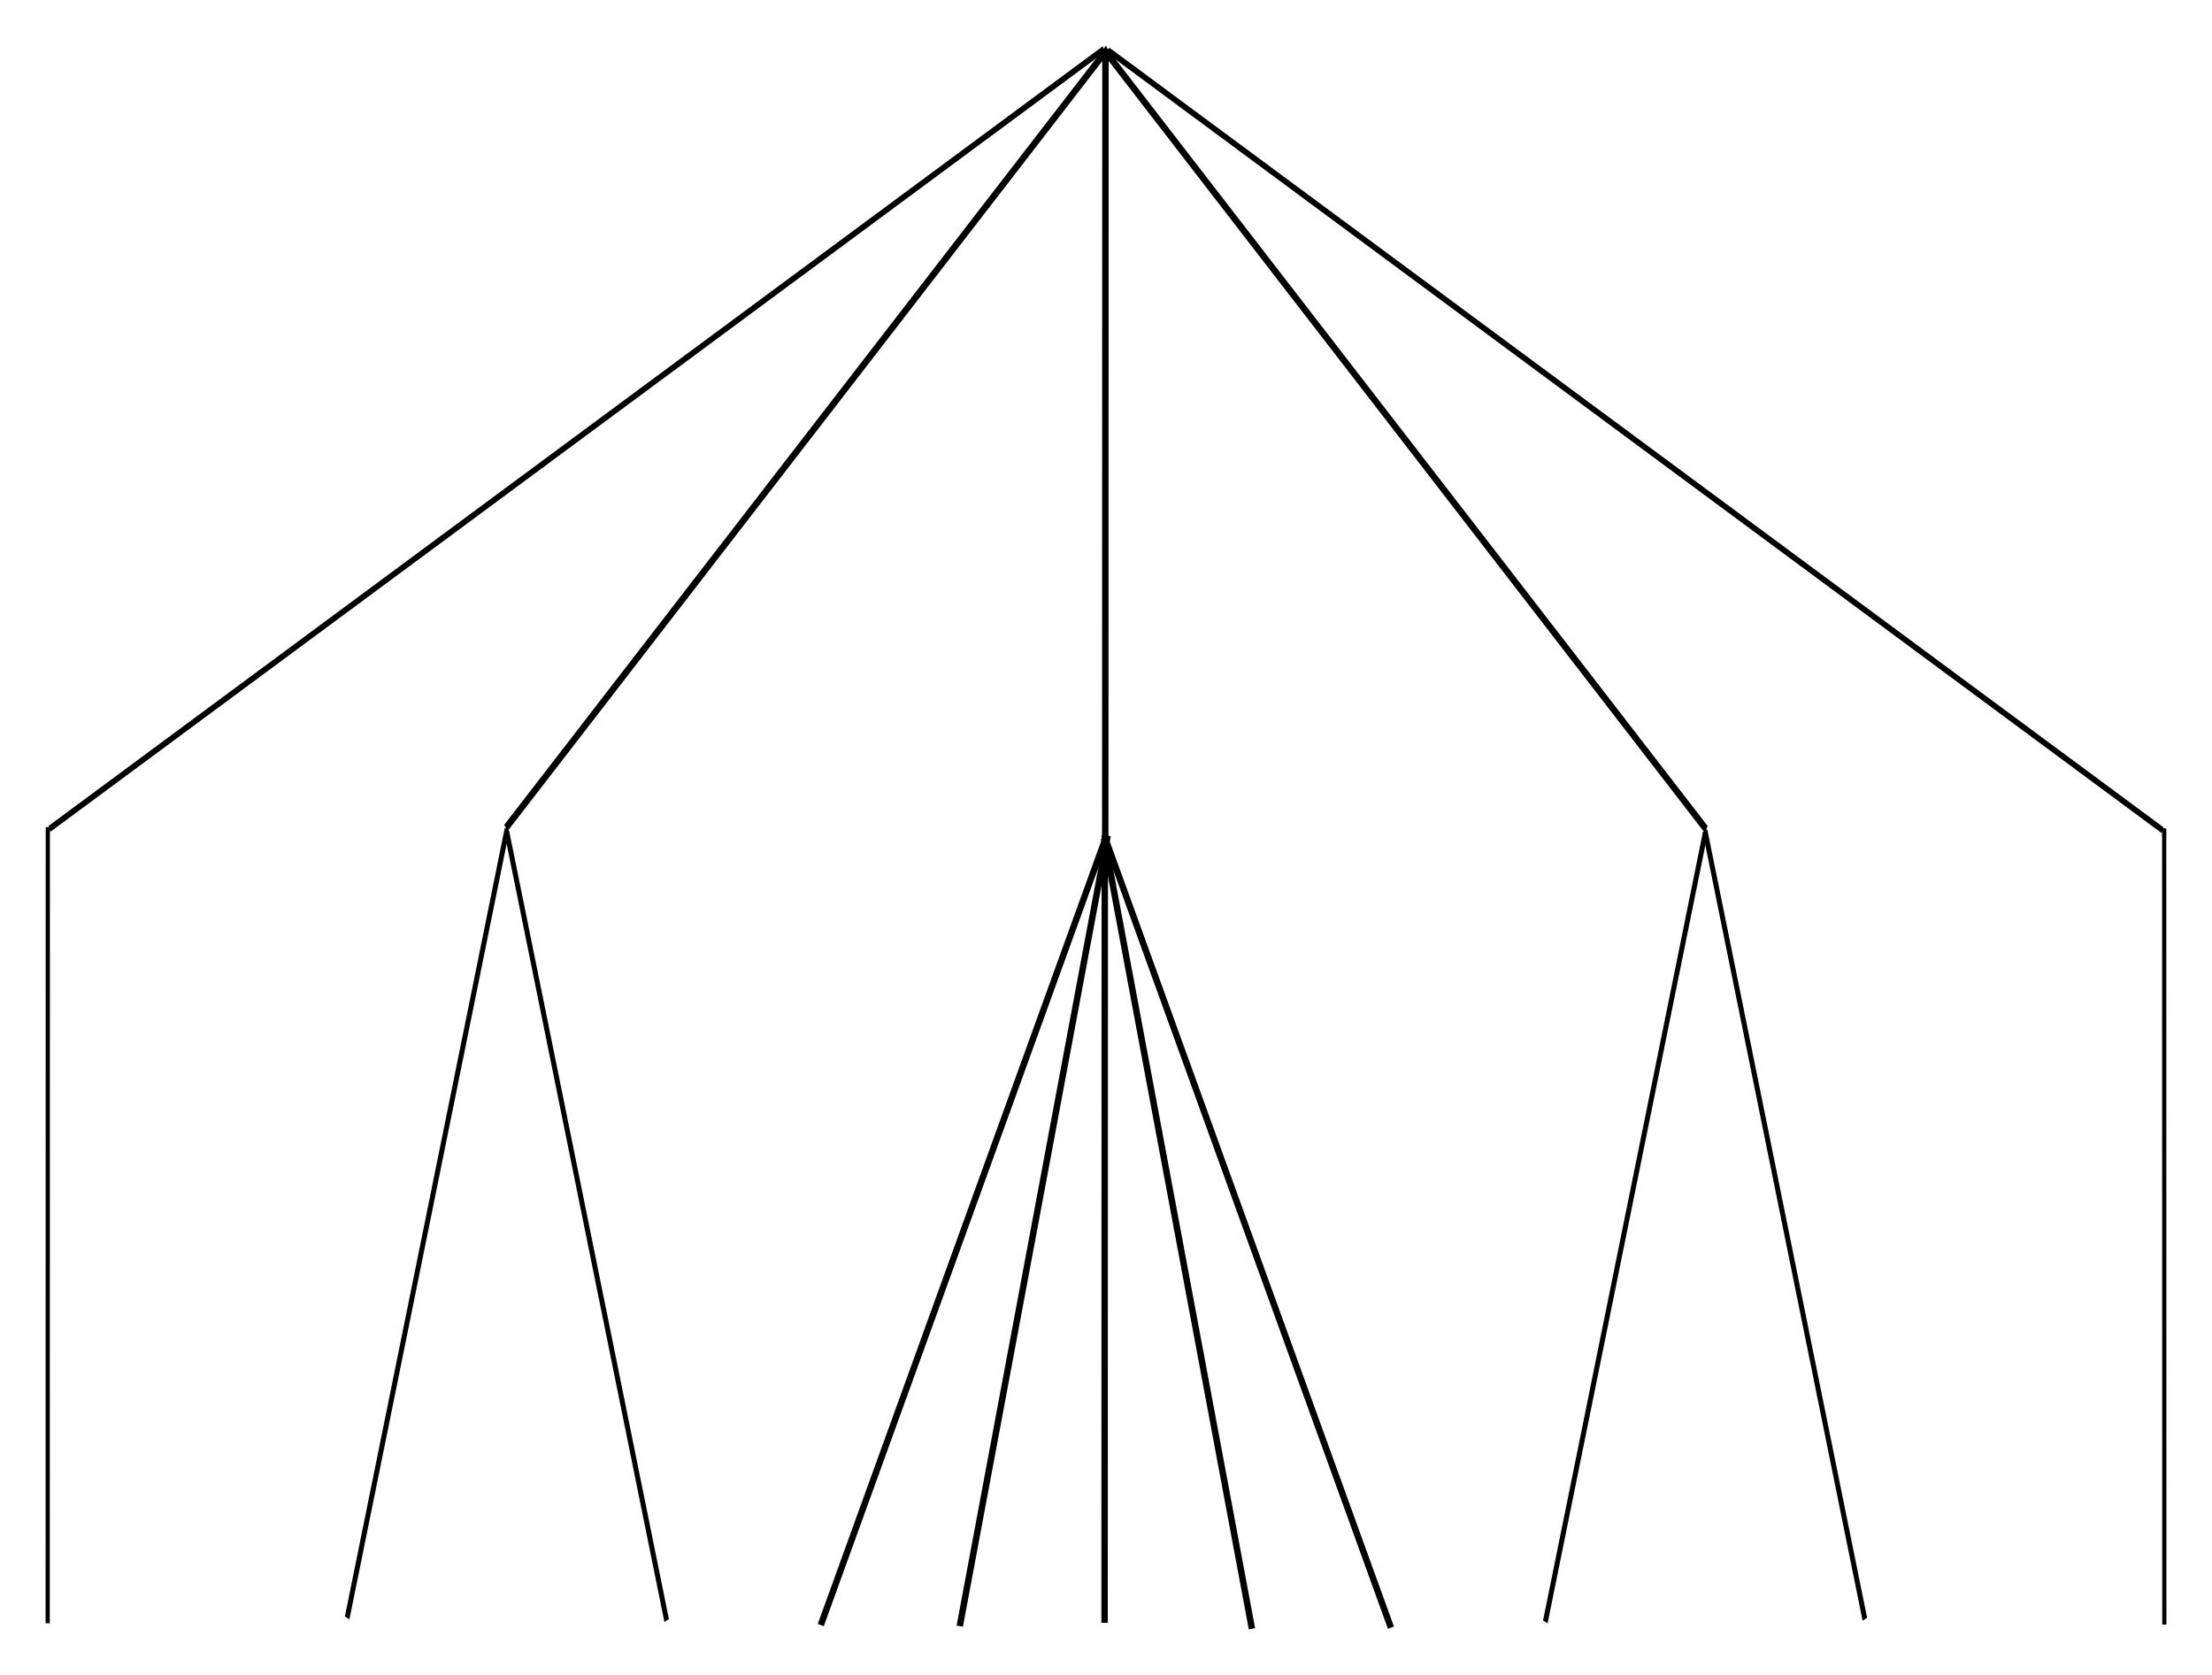
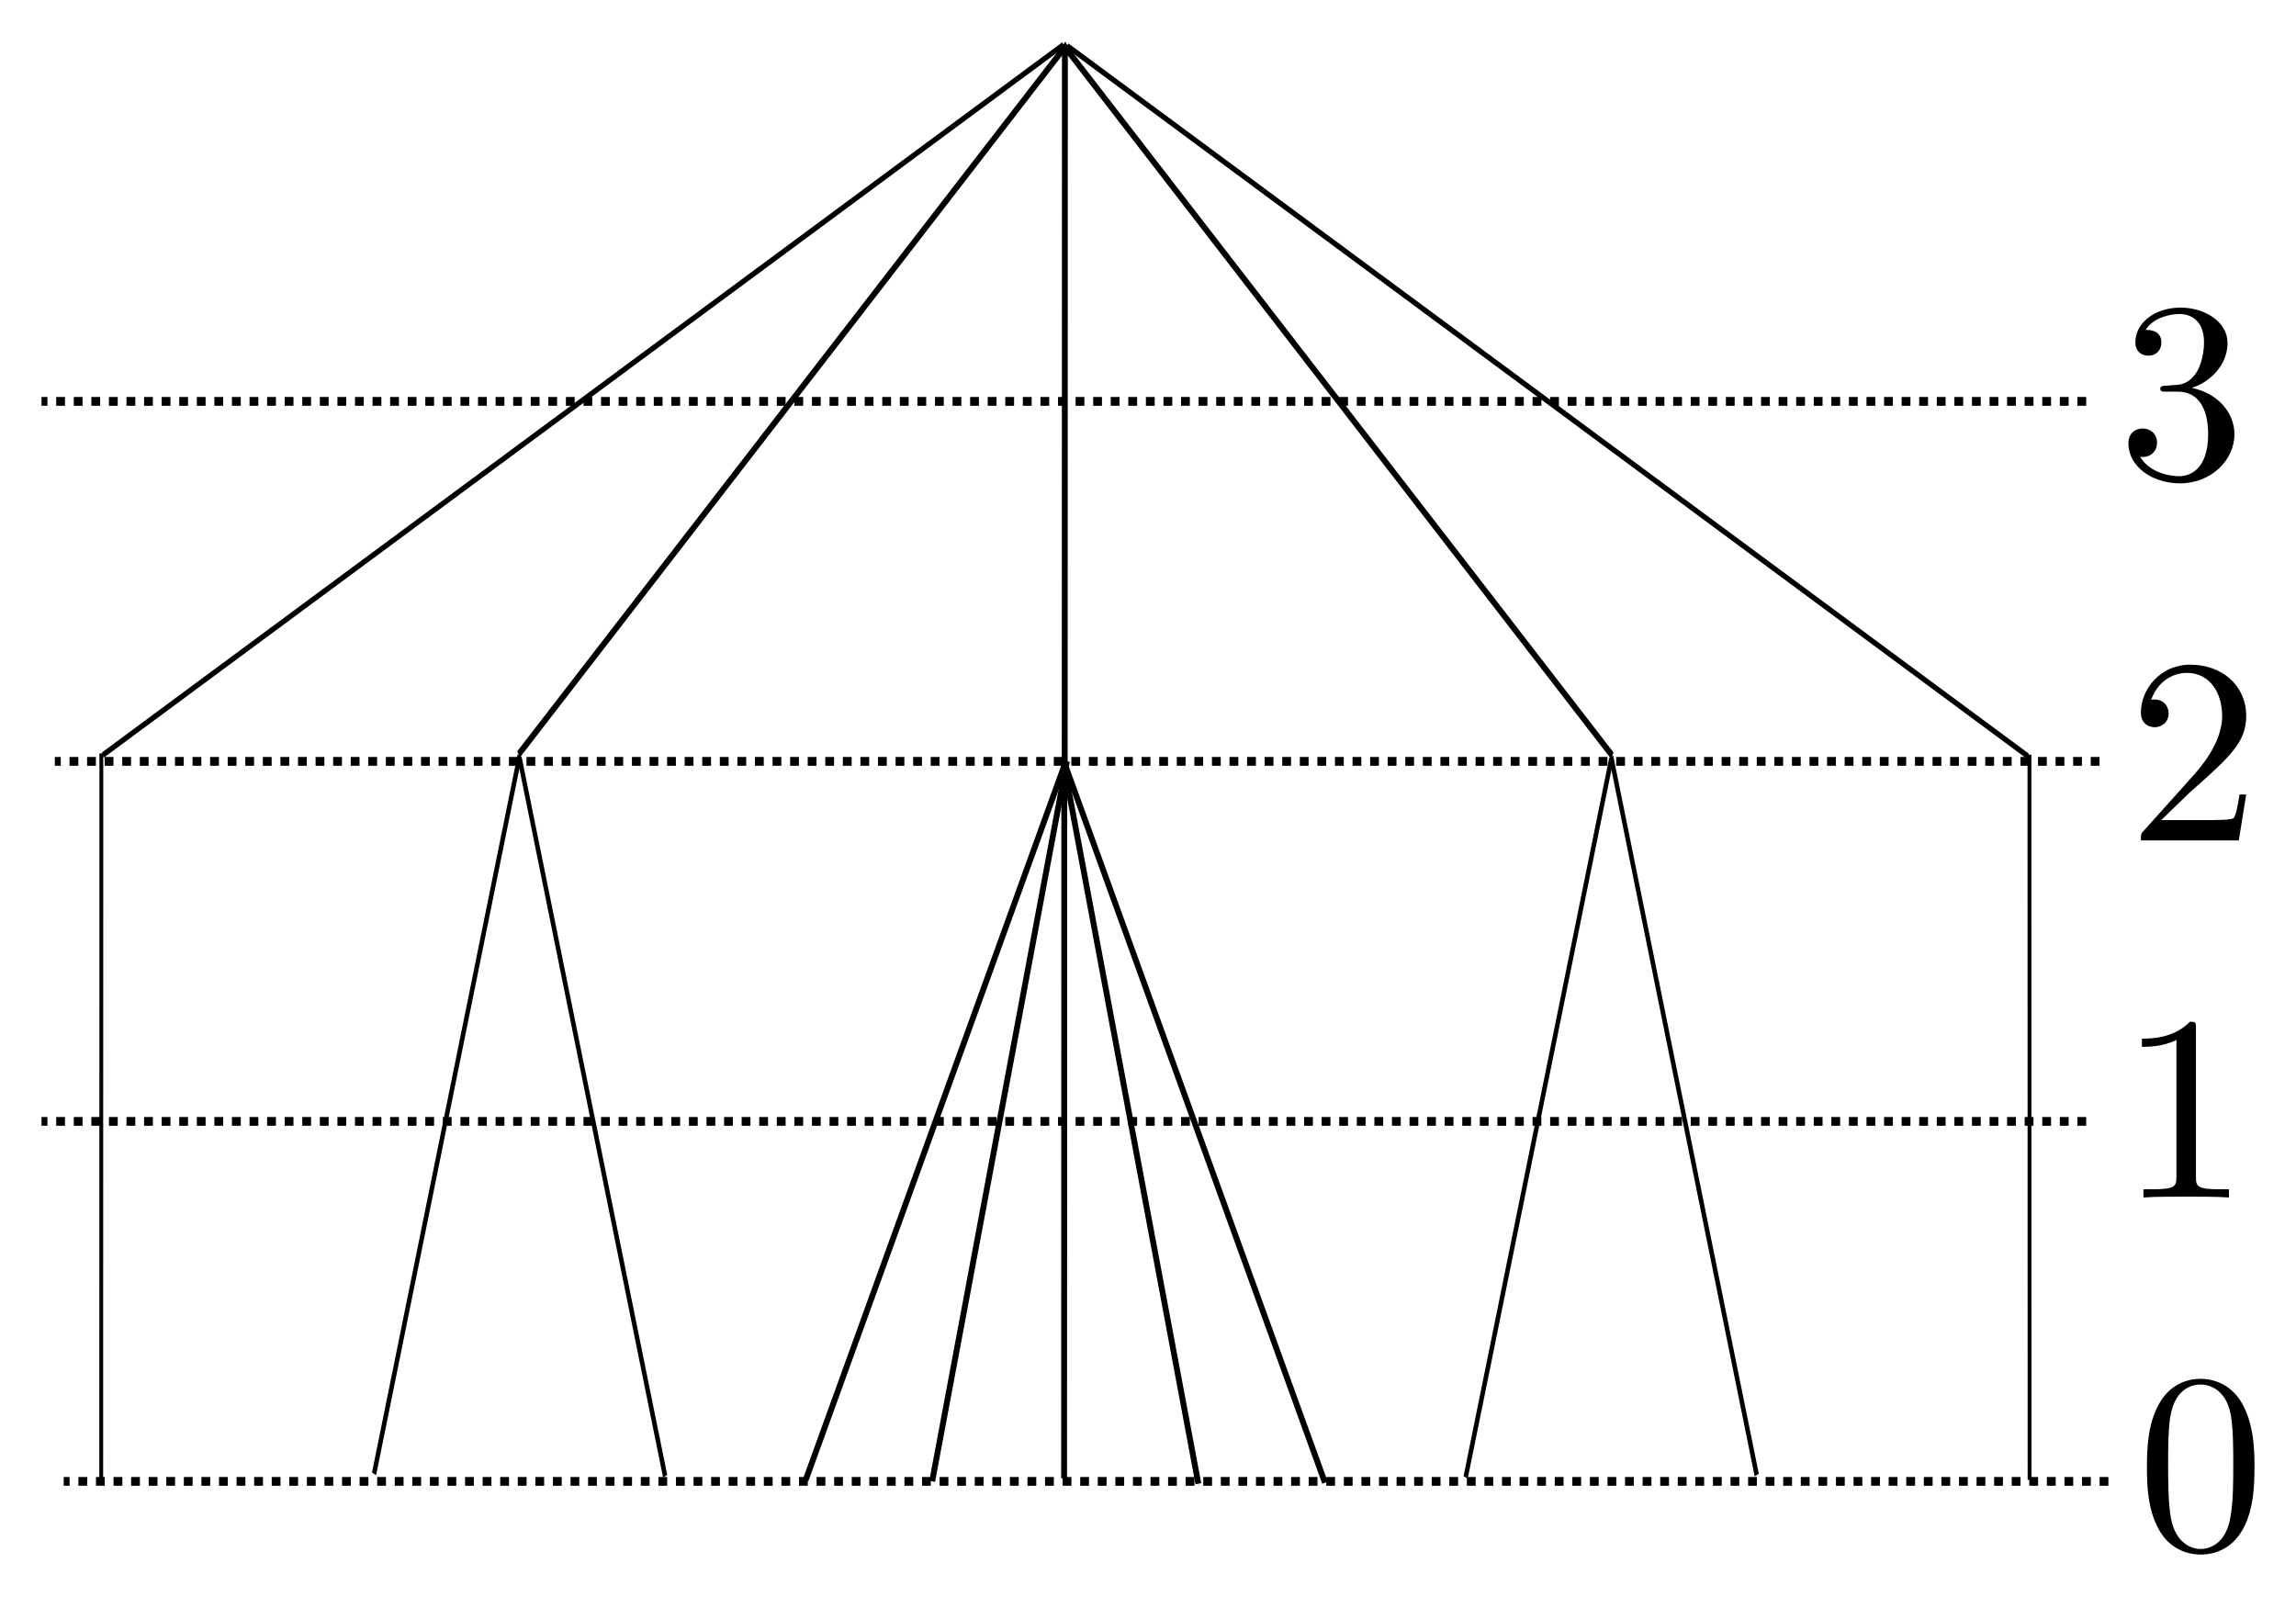
- <svg xmlns="http://www.w3.org/2000/svg" width="97.078mm" height="73.504mm" viewBox="0 0 343.976 260.446" id="svg2" version="1.1">
+ <svg xmlns="http://www.w3.org/2000/svg" width="110.604mm" height="76.892mm" viewBox="0 0 391.905 272.45" id="svg2" version="1.1">
  <defs id="defs4" />
-   <g transform="translate(-126.6126,-481.9817)" id="layer1">
-     <path style="fill:none;fill-rule:evenodd;stroke:#000000;stroke-width:1;stroke-linecap:butt;stroke-linejoin:miter;stroke-miterlimit:4;stroke-dasharray:none;stroke-opacity:1" d="m 298.413,611.852 c -0.032,122.474 -0.032,122.474 -0.032,122.474" id="path4150-6-9" />
-     <path style="fill:none;fill-rule:evenodd;stroke:#000000;stroke-width:1;stroke-linecap:butt;stroke-linejoin:miter;stroke-miterlimit:4;stroke-dasharray:none;stroke-opacity:1" d="M 298.853,611.928 C 275.861,734.844 275.861,734.844 275.861,734.844" id="path4150-7-5-3-0" />
-     <path style="fill:none;fill-rule:evenodd;stroke:#000000;stroke-width:1;stroke-linecap:butt;stroke-linejoin:miter;stroke-miterlimit:4;stroke-dasharray:none;stroke-opacity:1" d="M 298.607,612.15 C 254.247,734.676 254.247,734.676 254.247,734.676" id="path4150-36-5-9" />
-     <path style="fill:none;fill-rule:evenodd;stroke:#000000;stroke-width:1;stroke-linecap:butt;stroke-linejoin:miter;stroke-miterlimit:4;stroke-dasharray:none;stroke-opacity:1" d="m 298.305,612.333 c 22.991,122.916 22.991,122.916 22.991,122.916" id="path4150-7-5-3-0-2" />
-     <path style="fill:none;fill-rule:evenodd;stroke:#000000;stroke-width:1;stroke-linecap:butt;stroke-linejoin:miter;stroke-miterlimit:4;stroke-dasharray:none;stroke-opacity:1" d="m 298.552,612.554 c 44.359,122.527 44.359,122.527 44.359,122.527" id="path4150-36-5-9-6" />
+   <g id="layer1" transform="translate(-116.748,-481.9817)">
+     <path id="path4150-6-9" d="m 298.413,611.852 c -0.032,122.474 -0.032,122.474 -0.032,122.474" style="fill:none;fill-rule:evenodd;stroke:#000000;stroke-width:1;stroke-linecap:butt;stroke-linejoin:miter;stroke-miterlimit:4;stroke-dasharray:none;stroke-opacity:1" />
+     <path id="path4150-7-5-3-0" d="M 298.853,611.928 C 275.861,734.844 275.861,734.844 275.861,734.844" style="fill:none;fill-rule:evenodd;stroke:#000000;stroke-width:1;stroke-linecap:butt;stroke-linejoin:miter;stroke-miterlimit:4;stroke-dasharray:none;stroke-opacity:1" />
+     <path id="path4150-36-5-9" d="M 298.607,612.15 C 254.247,734.676 254.247,734.676 254.247,734.676" style="fill:none;fill-rule:evenodd;stroke:#000000;stroke-width:1;stroke-linecap:butt;stroke-linejoin:miter;stroke-miterlimit:4;stroke-dasharray:none;stroke-opacity:1" />
+     <path id="path4150-7-5-3-0-2" d="m 298.305,612.333 c 22.991,122.916 22.991,122.916 22.991,122.916" style="fill:none;fill-rule:evenodd;stroke:#000000;stroke-width:1;stroke-linecap:butt;stroke-linejoin:miter;stroke-miterlimit:4;stroke-dasharray:none;stroke-opacity:1" />
+     <path id="path4150-36-5-9-6" d="m 298.552,612.554 c 44.359,122.527 44.359,122.527 44.359,122.527" style="fill:none;fill-rule:evenodd;stroke:#000000;stroke-width:1;stroke-linecap:butt;stroke-linejoin:miter;stroke-miterlimit:4;stroke-dasharray:none;stroke-opacity:1" />
    <g id="g4335">
-       <g id="g4331" transform="matrix(0.6544104,0,0,1.010873,103.0853,-5.375754)">
-         <path style="fill:none;fill-rule:evenodd;stroke:#000000;stroke-width:1;stroke-linecap:butt;stroke-linejoin:miter;stroke-miterlimit:4;stroke-dasharray:none;stroke-opacity:1" d="M 298.203,489.686 C 47.695,609.62 47.695,609.62 47.695,609.62" id="path4150-36-5-92" />
-         <path style="fill:none;fill-rule:evenodd;stroke:#000000;stroke-width:1;stroke-linecap:butt;stroke-linejoin:miter;stroke-miterlimit:4;stroke-dasharray:none;stroke-opacity:1" d="m 47.313,609.34 c -0.032,122.474 -0.032,122.474 -0.032,122.474" id="path4150-6-9-3" />
+       <g transform="matrix(0.6544104,0,0,1.010873,103.0853,-5.375754)" id="g4331">
+         <path id="path4150-36-5-92" d="M 298.203,489.686 C 47.695,609.62 47.695,609.62 47.695,609.62" style="fill:none;fill-rule:evenodd;stroke:#000000;stroke-width:1;stroke-linecap:butt;stroke-linejoin:miter;stroke-miterlimit:4;stroke-dasharray:none;stroke-opacity:1" />
+         <path id="path4150-6-9-3" d="m 47.313,609.34 c -0.032,122.474 -0.032,122.474 -0.032,122.474" style="fill:none;fill-rule:evenodd;stroke:#000000;stroke-width:1;stroke-linecap:butt;stroke-linejoin:miter;stroke-miterlimit:4;stroke-dasharray:none;stroke-opacity:1" />
      </g>
-       <g id="g4311" transform="matrix(0.5604195,0,0,1.000683,131.392,-0.4178711)" style="stroke-width:1.335;stroke-miterlimit:4;stroke-dasharray:none">
-         <path style="fill:none;fill-rule:evenodd;stroke:#000000;stroke-width:1.335;stroke-linecap:butt;stroke-linejoin:miter;stroke-miterlimit:4;stroke-dasharray:none;stroke-opacity:1" d="M 298.771,489.692 C 131.804,610.759 131.804,610.759 131.804,610.759" id="path4150-36-5" />
-         <path style="fill:none;fill-rule:evenodd;stroke:#000000;stroke-width:1.335;stroke-linecap:butt;stroke-linejoin:miter;stroke-miterlimit:4;stroke-dasharray:none;stroke-opacity:1" d="M 132.155,610.96 C 87.796,733.487 87.796,733.487 87.796,733.487" id="path4150-36-5-9-8" />
-         <path style="fill:none;fill-rule:evenodd;stroke:#000000;stroke-width:1.335;stroke-linecap:butt;stroke-linejoin:miter;stroke-miterlimit:4;stroke-dasharray:none;stroke-opacity:1" d="m 132.101,611.365 c 44.359,122.527 44.359,122.527 44.359,122.527" id="path4150-36-5-9-6-4" />
+       <g style="stroke-width:1.335;stroke-miterlimit:4;stroke-dasharray:none" transform="matrix(0.5604195,0,0,1.000683,131.392,-0.4178711)" id="g4311">
+         <path id="path4150-36-5" d="M 298.771,489.692 C 131.804,610.759 131.804,610.759 131.804,610.759" style="fill:none;fill-rule:evenodd;stroke:#000000;stroke-width:1.335;stroke-linecap:butt;stroke-linejoin:miter;stroke-miterlimit:4;stroke-dasharray:none;stroke-opacity:1" />
+         <path id="path4150-36-5-9-8" d="M 132.155,610.96 C 87.796,733.487 87.796,733.487 87.796,733.487" style="fill:none;fill-rule:evenodd;stroke:#000000;stroke-width:1.335;stroke-linecap:butt;stroke-linejoin:miter;stroke-miterlimit:4;stroke-dasharray:none;stroke-opacity:1" />
+         <path id="path4150-36-5-9-6-4" d="m 132.101,611.365 c 44.359,122.527 44.359,122.527 44.359,122.527" style="fill:none;fill-rule:evenodd;stroke:#000000;stroke-width:1.335;stroke-linecap:butt;stroke-linejoin:miter;stroke-miterlimit:4;stroke-dasharray:none;stroke-opacity:1" />
      </g>
    </g>
-     <path style="fill:none;fill-rule:evenodd;stroke:#000000;stroke-width:1;stroke-linecap:butt;stroke-linejoin:miter;stroke-miterlimit:4;stroke-dasharray:none;stroke-opacity:1" d="m 298.516,489.585 c -0.032,122.474 -0.032,122.474 -0.032,122.474" id="path4150-6-9-36" />
-     <g id="g4335-7" transform="matrix(-1,0,0,1,597.2014,0.2040951)">
-       <g id="g4331-5" transform="matrix(0.6544104,0,0,1.010873,103.0853,-5.375754)">
-         <path style="fill:none;fill-rule:evenodd;stroke:#000000;stroke-width:1;stroke-linecap:butt;stroke-linejoin:miter;stroke-miterlimit:4;stroke-dasharray:none;stroke-opacity:1" d="M 298.203,489.686 C 47.695,609.62 47.695,609.62 47.695,609.62" id="path4150-36-5-92-3" />
-         <path style="fill:none;fill-rule:evenodd;stroke:#000000;stroke-width:1;stroke-linecap:butt;stroke-linejoin:miter;stroke-miterlimit:4;stroke-dasharray:none;stroke-opacity:1" d="m 47.313,609.34 c -0.032,122.474 -0.032,122.474 -0.032,122.474" id="path4150-6-9-3-5" />
+     <path id="path4150-6-9-36" d="m 298.516,489.585 c -0.032,122.474 -0.032,122.474 -0.032,122.474" style="fill:none;fill-rule:evenodd;stroke:#000000;stroke-width:1;stroke-linecap:butt;stroke-linejoin:miter;stroke-miterlimit:4;stroke-dasharray:none;stroke-opacity:1" />
+     <g transform="matrix(-1,0,0,1,597.2014,0.2040951)" id="g4335-7">
+       <g transform="matrix(0.6544104,0,0,1.010873,103.0853,-5.375754)" id="g4331-5">
+         <path id="path4150-36-5-92-3" d="M 298.203,489.686 C 47.695,609.62 47.695,609.62 47.695,609.62" style="fill:none;fill-rule:evenodd;stroke:#000000;stroke-width:1;stroke-linecap:butt;stroke-linejoin:miter;stroke-miterlimit:4;stroke-dasharray:none;stroke-opacity:1" />
+         <path id="path4150-6-9-3-5" d="m 47.313,609.34 c -0.032,122.474 -0.032,122.474 -0.032,122.474" style="fill:none;fill-rule:evenodd;stroke:#000000;stroke-width:1;stroke-linecap:butt;stroke-linejoin:miter;stroke-miterlimit:4;stroke-dasharray:none;stroke-opacity:1" />
      </g>
-       <g id="g4311-6" transform="matrix(0.5604195,0,0,1.000683,131.392,-0.4178711)" style="stroke-width:1.335;stroke-miterlimit:4;stroke-dasharray:none">
-         <path style="fill:none;fill-rule:evenodd;stroke:#000000;stroke-width:1.335;stroke-linecap:butt;stroke-linejoin:miter;stroke-miterlimit:4;stroke-dasharray:none;stroke-opacity:1" d="M 298.771,489.692 C 131.804,610.759 131.804,610.759 131.804,610.759" id="path4150-36-5-2" />
-         <path style="fill:none;fill-rule:evenodd;stroke:#000000;stroke-width:1.335;stroke-linecap:butt;stroke-linejoin:miter;stroke-miterlimit:4;stroke-dasharray:none;stroke-opacity:1" d="M 132.155,610.96 C 87.796,733.487 87.796,733.487 87.796,733.487" id="path4150-36-5-9-8-9" />
-         <path style="fill:none;fill-rule:evenodd;stroke:#000000;stroke-width:1.335;stroke-linecap:butt;stroke-linejoin:miter;stroke-miterlimit:4;stroke-dasharray:none;stroke-opacity:1" d="m 132.101,611.365 c 44.359,122.527 44.359,122.527 44.359,122.527" id="path4150-36-5-9-6-4-1" />
+       <g style="stroke-width:1.335;stroke-miterlimit:4;stroke-dasharray:none" transform="matrix(0.5604195,0,0,1.000683,131.392,-0.4178711)" id="g4311-6">
+         <path id="path4150-36-5-2" d="M 298.771,489.692 C 131.804,610.759 131.804,610.759 131.804,610.759" style="fill:none;fill-rule:evenodd;stroke:#000000;stroke-width:1.335;stroke-linecap:butt;stroke-linejoin:miter;stroke-miterlimit:4;stroke-dasharray:none;stroke-opacity:1" />
+         <path id="path4150-36-5-9-8-9" d="M 132.155,610.96 C 87.796,733.487 87.796,733.487 87.796,733.487" style="fill:none;fill-rule:evenodd;stroke:#000000;stroke-width:1.335;stroke-linecap:butt;stroke-linejoin:miter;stroke-miterlimit:4;stroke-dasharray:none;stroke-opacity:1" />
+         <path id="path4150-36-5-9-6-4-1" d="m 132.101,611.365 c 44.359,122.527 44.359,122.527 44.359,122.527" style="fill:none;fill-rule:evenodd;stroke:#000000;stroke-width:1.335;stroke-linecap:butt;stroke-linejoin:miter;stroke-miterlimit:4;stroke-dasharray:none;stroke-opacity:1" />
+       </g>
+     </g>
+     <g id="g4245" transform="matrix(2.430109,0,0,2.430109,225.8596,365.6044)">
+       <g word-spacing="normal" letter-spacing="normal" font-size-adjust="none" font-stretch="normal" font-weight="normal" font-variant="normal" font-style="normal" stroke-miterlimit="10.433" xml:space="preserve" transform="matrix(0.3720652,0,0,-0.3720652,-65.1114,257.9822)" id="g4247" style="font-style:normal;font-variant:normal;font-weight:normal;font-stretch:normal;letter-spacing:normal;word-spacing:normal;text-anchor:start;fill:none;fill-opacity:1;fill-rule:evenodd;stroke:#000000;stroke-linecap:butt;stroke-linejoin:miter;stroke-miterlimit:10.433;stroke-dasharray:none;stroke-dashoffset:0;stroke-opacity:1">
+         <path id="path4249" d="m 462.33,409.84 5.28,5.12 c 7.77,6.88 10.76,9.57 10.76,14.55 0,5.68 -4.49,9.67 -10.57,9.67 -5.62,0 -9.31,-4.59 -9.31,-9.02 0,-2.79 2.49,-2.79 2.64,-2.79 0.85,0 2.59,0.6 2.59,2.64 0,1.29 -0.9,2.59 -2.64,2.59 -0.4,0 -0.5,0 -0.65,-0.05 1.15,3.24 3.84,5.08 6.73,5.08 4.53,0 6.67,-4.03 6.67,-8.12 0,-3.98 -2.49,-7.92 -5.23,-11.01 l -9.56,-10.66 c -0.55,-0.54 -0.55,-0.64 -0.55,-1.84 l 18.48,0 1.4,8.67 -1.25,0 c -0.25,-1.5 -0.6,-3.69 -1.1,-4.44 -0.34,-0.39 -3.63,-0.39 -4.73,-0.39 z" style="fill:#000000;stroke-width:0" />
+       </g>
+     </g>
+     <path id="path4164" d="m 476.63,734.851 c -349.008,0 -349.008,0 -349.008,0" style="fill:none;fill-rule:evenodd;stroke:#000000;stroke-width:1.5;stroke-linecap:butt;stroke-linejoin:miter;stroke-miterlimit:4;stroke-dasharray:1.5, 1.5;stroke-dashoffset:0;stroke-opacity:1" />
+     <path id="path4164-3" d="m 475.115,611.949 c -349.008,0 -349.008,0 -349.008,0" style="fill:none;fill-rule:evenodd;stroke:#000000;stroke-width:1.5;stroke-linecap:butt;stroke-linejoin:miter;stroke-miterlimit:4;stroke-dasharray:1.5, 1.5;stroke-dashoffset:0;stroke-opacity:1" />
+     <g id="g4199" transform="matrix(2.338504,0,0,2.338504,236.0123,432.8439)">
+       <g word-spacing="normal" letter-spacing="normal" font-size-adjust="none" font-stretch="normal" font-weight="normal" font-variant="normal" font-style="normal" stroke-miterlimit="10.433" xml:space="preserve" transform="matrix(0.3742331,0,0,-0.3742331,-65.4908,286.0939)" id="content" style="font-style:normal;font-variant:normal;font-weight:normal;font-stretch:normal;letter-spacing:normal;word-spacing:normal;text-anchor:start;fill:none;fill-opacity:1;fill-rule:evenodd;stroke:#000000;stroke-linecap:butt;stroke-linejoin:miter;stroke-miterlimit:10.433;stroke-dasharray:none;stroke-dashoffset:0;stroke-opacity:1">
+         <path id="path4202" d="m 478.44,422.14 0,0.74 -0.01,0.75 -0.02,0.75 -0.04,0.74 -0.04,0.75 -0.06,0.74 -0.08,0.74 -0.09,0.73 -0.12,0.73 -0.14,0.73 -0.16,0.72 -0.19,0.72 -0.21,0.72 -0.25,0.7 -0.28,0.7 -0.15,0.35 -0.16,0.34 c -2.28,4.8 -6.37,5.6 -8.47,5.6 -2.98,0 -6.62,-1.3 -8.67,-5.94 -1.59,-3.44 -1.84,-7.33 -1.84,-11.31 0,-3.74 0.2,-8.22 2.25,-12 2.14,-4.03 5.78,-5.03 8.22,-5.03 l 0,1.09 c -1.94,0 -4.89,1.25 -5.79,6.03 -0.54,2.98 -0.54,7.56 -0.54,10.52 0,3.18 0,6.46 0.4,9.15 0.94,5.94 4.68,6.38 5.93,6.38 1.64,0 4.93,-0.89 5.87,-5.83 0.5,-2.78 0.5,-6.58 0.5,-9.7 0,-3.75 0,-7.13 -0.55,-10.32 -0.75,-4.73 -3.59,-6.23 -5.82,-6.23 l 0,0 0,-1.09 c 2.68,0 6.46,1.04 8.67,5.78 1.59,3.43 1.84,7.31 1.84,11.25 z" style="fill:#000000;stroke-width:0" />
+       </g>
+     </g>
+     <path id="path4164-36" d="m 472.842,673.4 c -349.008,0 -349.008,0 -349.008,0" style="fill:none;fill-rule:evenodd;stroke:#000000;stroke-width:1.5;stroke-linecap:butt;stroke-linejoin:miter;stroke-miterlimit:4;stroke-dasharray:1.5, 1.5;stroke-dashoffset:0;stroke-opacity:1" />
+     <path id="path4164-7" d="m 472.842,550.498 c -349.008,0 -349.008,0 -349.008,0" style="fill:none;fill-rule:evenodd;stroke:#000000;stroke-width:1.5;stroke-linecap:butt;stroke-linejoin:miter;stroke-miterlimit:4;stroke-dasharray:1.5, 1.5;stroke-dashoffset:0;stroke-opacity:1" />
+     <g id="g4295" transform="matrix(2.415303,0,0,2.415303,224.7843,362.5482)">
+       <g id="g4297" transform="matrix(0.3742331,0,0,-0.3742331,-65.4908,286.0939)" xml:space="preserve" stroke-miterlimit="10.433" font-style="normal" font-variant="normal" font-weight="normal" font-stretch="normal" font-size-adjust="none" letter-spacing="normal" word-spacing="normal" style="font-style:normal;font-variant:normal;font-weight:normal;font-stretch:normal;letter-spacing:normal;word-spacing:normal;text-anchor:start;fill:none;fill-opacity:1;fill-rule:evenodd;stroke:#000000;stroke-linecap:butt;stroke-linejoin:miter;stroke-miterlimit:10.433;stroke-dasharray:none;stroke-dashoffset:0;stroke-opacity:1">
+         <path d="m 470.16,438.09 0,0.05 0,0.06 0,0.05 0,0.05 0,0.05 0,0.05 0,0.04 0,0.05 0,0.04 0,0.04 -0.01,0.04 0,0.04 0,0.04 0,0.03 0,0.04 -0.01,0.03 -0.01,0.07 0,0.06 -0.02,0.05 -0.01,0.05 -0.02,0.05 -0.02,0.04 -0.02,0.04 -0.02,0.03 -0.03,0.03 -0.03,0.03 -0.04,0.03 -0.04,0.02 -0.04,0.02 -0.03,0.01 -0.02,0.01 -0.03,0 -0.02,0.01 -0.03,0.01 -0.03,0 -0.03,0.01 -0.03,0 -0.04,0.01 -0.03,0 -0.04,0 -0.03,0.01 -0.04,0 -0.04,0 -0.05,0 -0.04,0 -0.04,0 -0.05,0.01 -0.05,0 -0.05,0 -0.05,0 -0.05,0 c -3.09,-3.19 -7.47,-3.19 -9.06,-3.19 l 0,-1.55 c 1,0 3.93,0 6.51,1.3 l 0,-25.81 c 0,-1.8 -0.14,-2.39 -4.62,-2.39 l -1.6,0 0,-1.55 c 1.75,0.16 6.08,0.16 8.07,0.16 2,0 6.32,0 8.07,-0.16 l 0,1.55 -1.59,0 c -4.48,0 -4.64,0.54 -4.64,2.39 z" id="path4299" style="fill:#000000;stroke-width:0" />
+       </g>
+     </g>
+     <g id="g4379" transform="matrix(2.338504,0,0,2.338504,232.7228,249.9868)">
+       <g word-spacing="normal" letter-spacing="normal" font-size-adjust="none" font-stretch="normal" font-weight="normal" font-variant="normal" font-style="normal" stroke-miterlimit="10.433" xml:space="preserve" transform="matrix(0.3742331,0,0,-0.3742331,-65.4908,286.0939)" id="g4381" style="font-style:normal;font-variant:normal;font-weight:normal;font-stretch:normal;letter-spacing:normal;word-spacing:normal;text-anchor:start;fill:none;fill-opacity:1;fill-rule:evenodd;stroke:#000000;stroke-linecap:butt;stroke-linejoin:miter;stroke-miterlimit:10.433;stroke-dasharray:none;stroke-dashoffset:0;stroke-opacity:1">
+         <path id="path4383" d="m 469.97,423.73 0.38,0.13 0.37,0.15 0.37,0.15 0.35,0.17 0.35,0.18 0.34,0.19 0.33,0.2 0.32,0.22 0.31,0.22 0.31,0.23 0.29,0.24 0.28,0.25 0.27,0.26 0.26,0.27 0.25,0.27 0.24,0.29 0.22,0.29 0.21,0.3 0.2,0.3 0.19,0.32 0.18,0.32 0.16,0.32 0.14,0.33 0.14,0.34 0.11,0.34 0.11,0.34 0.09,0.35 0.07,0.36 0.06,0.36 0.04,0.36 0.02,0.36 0.01,0.37 c 0,4.08 -4.39,6.88 -9.17,6.88 -5.03,0 -8.81,-3 -8.81,-6.78 0,-1.65 1.09,-2.6 2.54,-2.6 1.54,0 2.54,1.1 2.54,2.55 0,2.48 -2.35,2.48 -3.08,2.48 1.53,2.44 4.83,3.1 6.62,3.1 2.03,0 4.78,-1.1 4.78,-5.58 0,-0.61 -0.11,-3.49 -1.4,-5.69 -1.49,-2.39 -3.19,-2.53 -4.42,-2.59 -0.41,-0.05 -1.6,-0.14 -1.96,-0.14 -0.39,-0.05 -0.75,-0.1 -0.75,-0.6 0,-0.54 0.36,-0.54 1.21,-0.54 l 2.18,0 c 4.1,0 5.94,-3.39 5.94,-8.29 0,-6.76 -3.44,-8.21 -5.64,-8.21 -2.14,0 -5.88,0.84 -7.61,3.78 1.73,-0.24 3.28,0.86 3.28,2.75 0,1.79 -1.34,2.78 -2.8,2.78 -1.18,0 -2.78,-0.69 -2.78,-2.89 0,-4.53 4.63,-7.81 10.07,-7.81 6.07,0 10.61,4.53 10.61,9.6 0,4.1 -3.15,7.97 -8.32,9.02 z" style="fill:#000000;stroke-width:0" />
      </g>
    </g>
  </g>
</svg>
